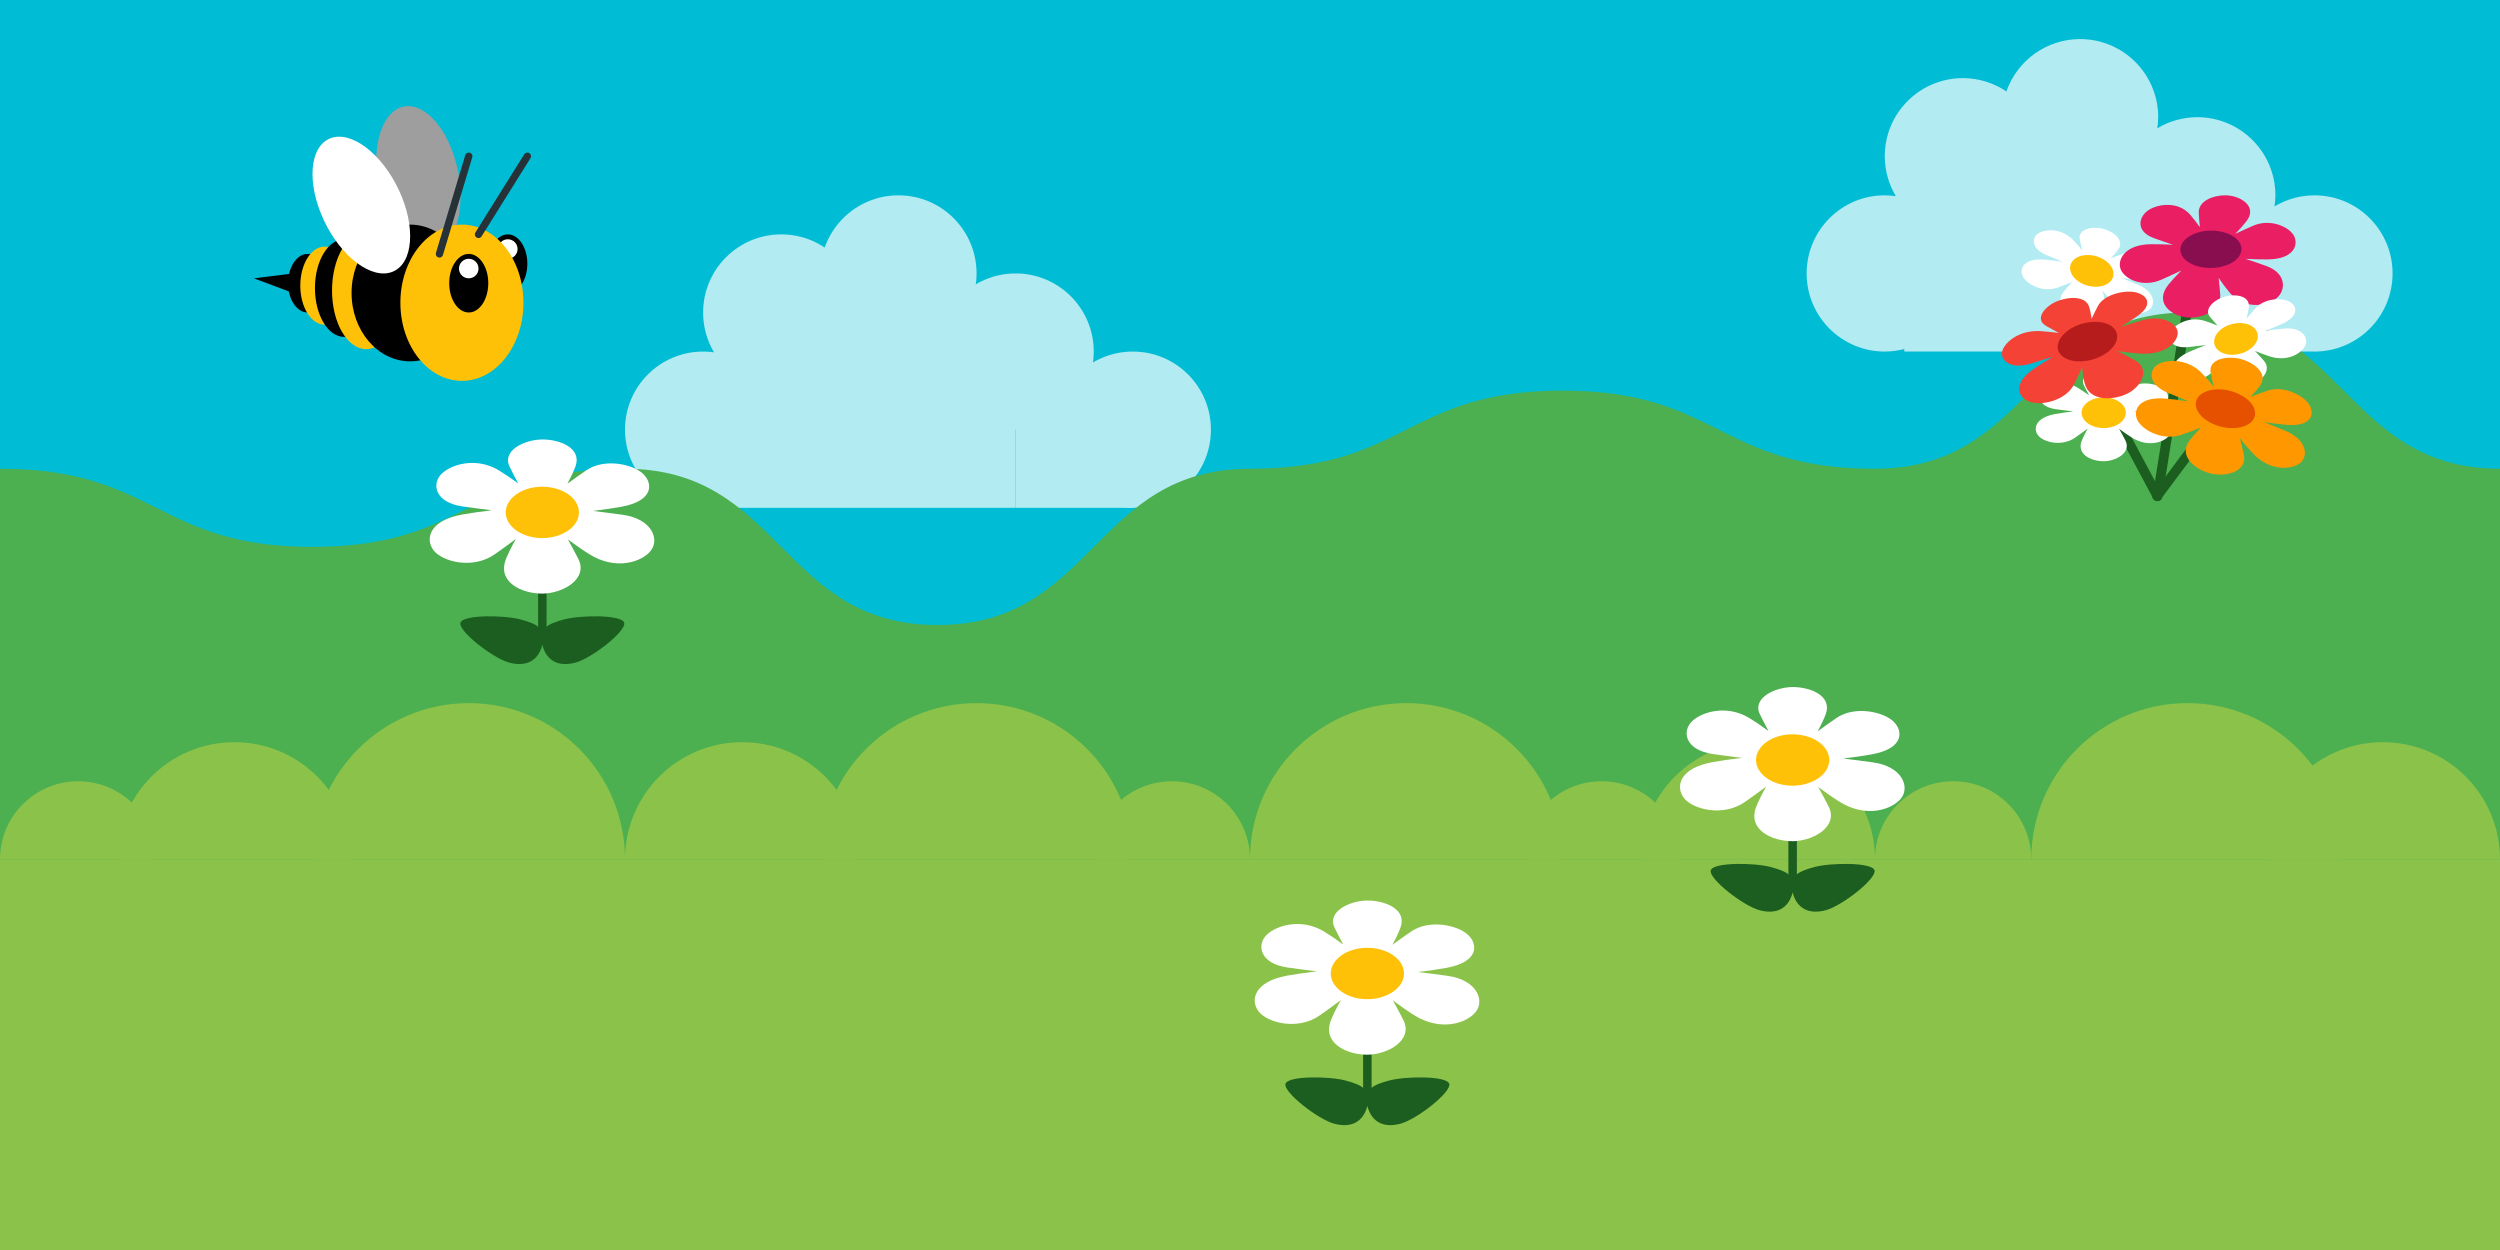
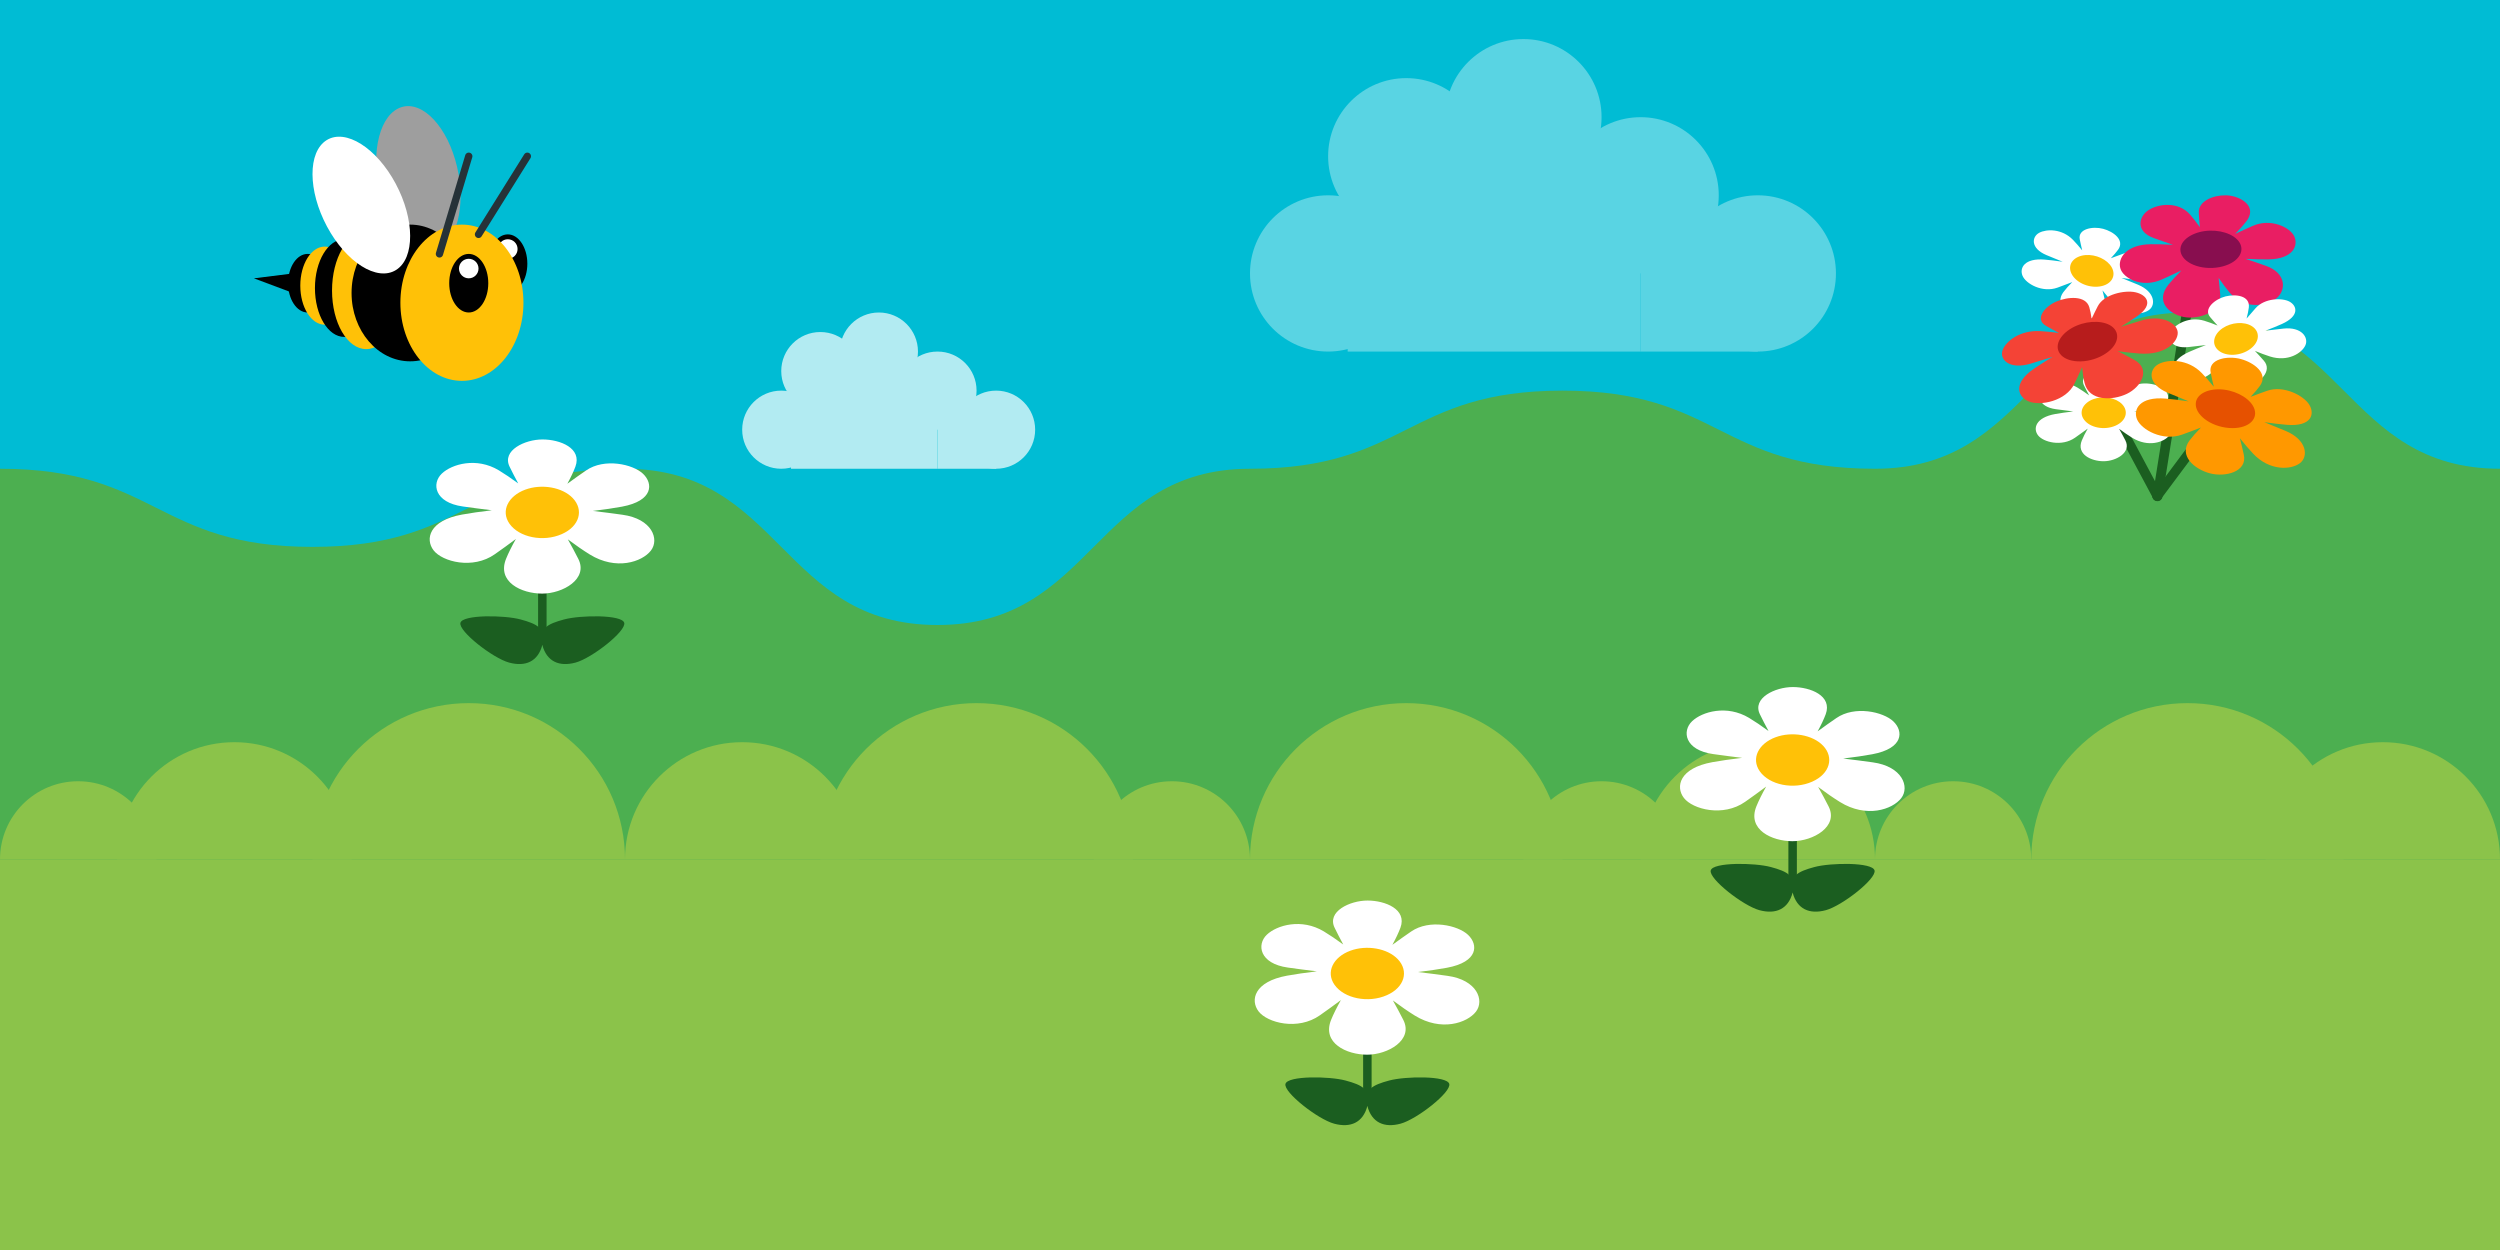
<svg xmlns="http://www.w3.org/2000/svg" version="1.1" id="svg2" viewBox="0 0 1024 512" height="512" width="1024">
  <defs id="defs4">
    </defs>
  <g id="layer3" transform="translate(0,256)" style="display:inline">
    <rect style="display:none;opacity:1;fill:#2196f3;fill-opacity:1;stroke:none;stroke-width:4;stroke-linecap:round;stroke-linejoin:round;stroke-miterlimit:4;stroke-dasharray:none;stroke-opacity:1" id="rect5924" width="1024" height="512" x="0" y="0" transform="translate(0,-256)" />
    <rect style="opacity:1;fill:#00bcd4;fill-opacity:1;stroke:none;stroke-width:4;stroke-linecap:round;stroke-linejoin:round;stroke-miterlimit:4;stroke-dasharray:none;stroke-opacity:1" id="rect4930" width="1024" height="512" x="0" y="-256" />
    <rect style="opacity:1;fill:#4caf50;fill-opacity:1;stroke:none;stroke-width:4;stroke-linecap:round;stroke-linejoin:round;stroke-miterlimit:4;stroke-dasharray:none;stroke-opacity:1" id="rect4932" width="1024" height="256" x="0" y="0" />
    <rect style="opacity:1;fill:#8bc34a;fill-opacity:1;stroke:none;stroke-width:4;stroke-linecap:round;stroke-linejoin:round;stroke-miterlimit:4;stroke-dasharray:none;stroke-opacity:1" id="rect4934" width="1024" height="160" x="0" y="96" />
  </g>
  <g id="layer1" transform="translate(0,-540.3622)" style="display:inline;opacity:1">
    <circle cy="1000.783" cx="134.486" id="circle6279" style="display:inline;opacity:1;fill:#ff9800;fill-opacity:1;stroke:none;stroke-width:4;stroke-linecap:round;stroke-linejoin:round;stroke-miterlimit:4;stroke-dasharray:none;stroke-opacity:1" r="0" />
-     <circle style="opacity:1;fill:#b2ebf2;fill-opacity:1;stroke:none;stroke-width:4;stroke-linecap:round;stroke-linejoin:round;stroke-miterlimit:4;stroke-dasharray:none;stroke-opacity:1" id="path5005" cx="288" cy="716.362" r="32" />
-     <circle r="32" cy="668.362" cx="320" id="circle5009" style="opacity:1;fill:#b2ebf2;fill-opacity:1;stroke:none;stroke-width:4;stroke-linecap:round;stroke-linejoin:round;stroke-miterlimit:4;stroke-dasharray:none;stroke-opacity:1" />
-     <circle style="opacity:1;fill:#b2ebf2;fill-opacity:1;stroke:none;stroke-width:4;stroke-linecap:round;stroke-linejoin:round;stroke-miterlimit:4;stroke-dasharray:none;stroke-opacity:1" id="circle5011" cx="368" cy="652.362" r="32" />
-     <circle r="32" cy="684.362" cx="416" id="circle5013" style="opacity:1;fill:#b2ebf2;fill-opacity:1;stroke:none;stroke-width:4;stroke-linecap:round;stroke-linejoin:round;stroke-miterlimit:4;stroke-dasharray:none;stroke-opacity:1" />
-     <circle style="opacity:1;fill:#b2ebf2;fill-opacity:1;stroke:none;stroke-width:4;stroke-linecap:round;stroke-linejoin:round;stroke-miterlimit:4;stroke-dasharray:none;stroke-opacity:1" id="circle5015" cx="464" cy="716.362" r="32" />
-     <rect style="opacity:1;fill:#b2ebf2;fill-opacity:1;stroke:none;stroke-width:4;stroke-linecap:round;stroke-linejoin:round;stroke-miterlimit:4;stroke-dasharray:none;stroke-opacity:1" id="rect5017" width="120" height="80" x="296" y="668.362" />
-     <rect style="opacity:1;fill:#b2ebf2;fill-opacity:1;stroke:none;stroke-width:4;stroke-linecap:round;stroke-linejoin:round;stroke-miterlimit:4;stroke-dasharray:none;stroke-opacity:1" id="rect5019" width="48" height="48" x="416" y="700.362" />
-     <path style="opacity:1;fill:#b2ebf2;fill-opacity:1;stroke:none;stroke-width:4;stroke-linecap:round;stroke-linejoin:round;stroke-miterlimit:4;stroke-dasharray:none;stroke-opacity:1" d="M 852,556.362 A 32,32 0 0 0 821.83,577.806 32,32 0 0 0 804,572.362 a 32,32 0 0 0 -32,32 32,32 0 0 0 4.541,16.363 32,32 0 0 0 -4.541,-0.363 32,32 0 0 0 -32,32 32,32 0 0 0 32,32 32,32 0 0 0 8,-1.041 l 0,1.041 120,0 48,0 a 32,32 0 0 0 32,-32 32,32 0 0 0 -32,-32 32,32 0 0 0 -16.363,4.541 32,32 0 0 0 0.363,-4.541 32,32 0 0 0 -32,-32 32,32 0 0 0 -16.363,4.541 32,32 0 0 0 0.363,-4.541 32,32 0 0 0 -32,-32 z" id="circle5032" />
+     <g style="display:inline;opacity:1" id="g5021" transform="matrix(0.5,0,0,0.5,176,398.1811)">
+       <circle r="32" cy="636.362" cx="288" id="path5005" style="opacity:1;fill:#b2ebf2;fill-opacity:1;stroke:none;stroke-width:4;stroke-linecap:round;stroke-linejoin:round;stroke-miterlimit:4;stroke-dasharray:none;stroke-opacity:1" />
+       <circle style="opacity:1;fill:#b2ebf2;fill-opacity:1;stroke:none;stroke-width:4;stroke-linecap:round;stroke-linejoin:round;stroke-miterlimit:4;stroke-dasharray:none;stroke-opacity:1" id="circle5009" cx="320" cy="588.362" r="32" />
+       <circle r="32" cy="572.362" cx="368" id="circle5011" style="opacity:1;fill:#b2ebf2;fill-opacity:1;stroke:none;stroke-width:4;stroke-linecap:round;stroke-linejoin:round;stroke-miterlimit:4;stroke-dasharray:none;stroke-opacity:1" />
+       <circle style="opacity:1;fill:#b2ebf2;fill-opacity:1;stroke:none;stroke-width:4;stroke-linecap:round;stroke-linejoin:round;stroke-miterlimit:4;stroke-dasharray:none;stroke-opacity:1" id="circle5013" cx="416" cy="604.362" r="32" />
+       <circle r="32" cy="636.362" cx="464" id="circle5015" style="opacity:1;fill:#b2ebf2;fill-opacity:1;stroke:none;stroke-width:4;stroke-linecap:round;stroke-linejoin:round;stroke-miterlimit:4;stroke-dasharray:none;stroke-opacity:1" />
+       <rect y="588.362" x="296" height="80" width="120" id="rect5017" style="opacity:1;fill:#b2ebf2;fill-opacity:1;stroke:none;stroke-width:4;stroke-linecap:round;stroke-linejoin:round;stroke-miterlimit:4;stroke-dasharray:none;stroke-opacity:1" />
+       <rect y="620.362" x="416" height="48" width="48" id="rect5019" style="opacity:1;fill:#b2ebf2;fill-opacity:1;stroke:none;stroke-width:4;stroke-linecap:round;stroke-linejoin:round;stroke-miterlimit:4;stroke-dasharray:none;stroke-opacity:1" />
+     </g>
+     <g style="display:inline;opacity:0.5" id="g5021-9" transform="translate(256,16.00001)">
+       <circle r="32" cy="636.362" cx="288" id="path5005-1" style="opacity:1;fill:#b2ebf2;fill-opacity:1;stroke:none;stroke-width:4;stroke-linecap:round;stroke-linejoin:round;stroke-miterlimit:4;stroke-dasharray:none;stroke-opacity:1" />
+       <circle style="opacity:1;fill:#b2ebf2;fill-opacity:1;stroke:none;stroke-width:4;stroke-linecap:round;stroke-linejoin:round;stroke-miterlimit:4;stroke-dasharray:none;stroke-opacity:1" id="circle5009-2" cx="320" cy="588.362" r="32" />
+       <circle r="32" cy="572.362" cx="368" id="circle5011-7" style="opacity:1;fill:#b2ebf2;fill-opacity:1;stroke:none;stroke-width:4;stroke-linecap:round;stroke-linejoin:round;stroke-miterlimit:4;stroke-dasharray:none;stroke-opacity:1" />
+       <circle style="opacity:1;fill:#b2ebf2;fill-opacity:1;stroke:none;stroke-width:4;stroke-linecap:round;stroke-linejoin:round;stroke-miterlimit:4;stroke-dasharray:none;stroke-opacity:1" id="circle5013-0" cx="416" cy="604.362" r="32" />
+       <circle r="32" cy="636.362" cx="464" id="circle5015-9" style="opacity:1;fill:#b2ebf2;fill-opacity:1;stroke:none;stroke-width:4;stroke-linecap:round;stroke-linejoin:round;stroke-miterlimit:4;stroke-dasharray:none;stroke-opacity:1" />
+       <rect y="588.362" x="296" height="80" width="120" id="rect5017-3" style="opacity:1;fill:#b2ebf2;fill-opacity:1;stroke:none;stroke-width:4;stroke-linecap:round;stroke-linejoin:round;stroke-miterlimit:4;stroke-dasharray:none;stroke-opacity:1" />
+       <rect y="620.362" x="416" height="48" width="48" id="rect5019-6" style="opacity:1;fill:#b2ebf2;fill-opacity:1;stroke:none;stroke-width:4;stroke-linecap:round;stroke-linejoin:round;stroke-miterlimit:4;stroke-dasharray:none;stroke-opacity:1" />
+     </g>
  </g>
  <g id="layer2" transform="translate(0,256)" style="display:inline">
    <path style="opacity:1;fill:#4caf50;fill-opacity:1;stroke:none;stroke-width:4;stroke-linecap:round;stroke-linejoin:round;stroke-miterlimit:4;stroke-dasharray:none;stroke-opacity:1" d="m 0,32 256,0 0,-96 c -64,0 -64,32 -128,32 C 64,-32 64,-64 0,-64 Z" id="rect4169" />
    <path id="path4181" d="m 256,32 256,0 0,-96 C 448,-64 448,0 384,0 320,0 320,-64 256,-64 Z" style="opacity:1;fill:#4caf50;fill-opacity:1;stroke:none;stroke-width:4;stroke-linecap:round;stroke-linejoin:round;stroke-miterlimit:4;stroke-dasharray:none;stroke-opacity:1" />
    <path style="opacity:1;fill:#4caf50;fill-opacity:1;stroke:none;stroke-width:4;stroke-linecap:round;stroke-linejoin:round;stroke-miterlimit:4;stroke-dasharray:none;stroke-opacity:1" d="m 768,32 -256,0 0,-96 c 64,0 64,-32 128,-32 64,0 64,32 128,32 z" id="path4183" />
    <path id="path4187" d="m 1024,32 -256,0 0,-96 c 64,0 64,-64 128,-64 64,0 64,64 128,64 z" style="opacity:1;fill:#4caf50;fill-opacity:1;stroke:none;stroke-width:4;stroke-linecap:round;stroke-linejoin:round;stroke-miterlimit:4;stroke-dasharray:none;stroke-opacity:1" />
  </g>
  <g id="layer4" transform="translate(0,256)" style="display:inline">
    <g id="g4991">
      <path style="opacity:1;fill:#8bc34a;fill-opacity:1;stroke:none;stroke-width:4;stroke-linecap:round;stroke-linejoin:round;stroke-miterlimit:4;stroke-dasharray:none;stroke-opacity:1" id="path4938" d="M 128,96 A 64,64 0 0 1 192,32 64,64 0 0 1 256,96 l -64,0 z" />
      <path style="opacity:1;fill:#8bc34a;fill-opacity:1;stroke:none;stroke-width:4;stroke-linecap:round;stroke-linejoin:round;stroke-miterlimit:4;stroke-dasharray:none;stroke-opacity:1" id="path4942" d="M 0,96 A 32,32 0 0 1 32,64 32,32 0 0 1 64,96 l -32,0 z" />
      <path d="M 48,96 A 48,48 0 0 1 96,48 48,48 0 0 1 144,96 l -48,0 z" id="path4954" style="opacity:1;fill:#8bc34a;fill-opacity:1;stroke:none;stroke-width:4;stroke-linecap:round;stroke-linejoin:round;stroke-miterlimit:4;stroke-dasharray:none;stroke-opacity:1" />
      <path style="opacity:1;fill:#8bc34a;fill-opacity:1;stroke:none;stroke-width:4;stroke-linecap:round;stroke-linejoin:round;stroke-miterlimit:4;stroke-dasharray:none;stroke-opacity:1" id="path4971" d="M 256,96 A 48,48 0 0 1 304,48 48,48 0 0 1 352,96 l -48,0 z" />
      <path d="M 336,96 A 64,64 0 0 1 400,32 64,64 0 0 1 464,96 l -64,0 z" id="path4975" style="opacity:1;fill:#8bc34a;fill-opacity:1;stroke:none;stroke-width:4;stroke-linecap:round;stroke-linejoin:round;stroke-miterlimit:4;stroke-dasharray:none;stroke-opacity:1" />
      <path d="M 448,96 A 32,32 0 0 1 480,64 32,32 0 0 1 512,96 l -32,0 z" id="path4977" style="opacity:1;fill:#8bc34a;fill-opacity:1;stroke:none;stroke-width:4;stroke-linecap:round;stroke-linejoin:round;stroke-miterlimit:4;stroke-dasharray:none;stroke-opacity:1" />
      <path style="opacity:1;fill:#8bc34a;fill-opacity:1;stroke:none;stroke-width:4;stroke-linecap:round;stroke-linejoin:round;stroke-miterlimit:4;stroke-dasharray:none;stroke-opacity:1" id="path4979" d="M 512,96 A 64,64 0 0 1 576,32 64,64 0 0 1 640,96 l -64,0 z" />
      <path style="opacity:1;fill:#8bc34a;fill-opacity:1;stroke:none;stroke-width:4;stroke-linecap:round;stroke-linejoin:round;stroke-miterlimit:4;stroke-dasharray:none;stroke-opacity:1" id="path4981" d="M 624,96 A 32,32 0 0 1 656,64 32,32 0 0 1 688,96 l -32,0 z" />
      <path d="M 672,96 A 48,48 0 0 1 720,48 48,48 0 0 1 768,96 l -48,0 z" id="path4983" style="opacity:1;fill:#8bc34a;fill-opacity:1;stroke:none;stroke-width:4;stroke-linecap:round;stroke-linejoin:round;stroke-miterlimit:4;stroke-dasharray:none;stroke-opacity:1" />
      <path style="opacity:1;fill:#8bc34a;fill-opacity:1;stroke:none;stroke-width:4;stroke-linecap:round;stroke-linejoin:round;stroke-miterlimit:4;stroke-dasharray:none;stroke-opacity:1" id="path4985" d="M 832,96 A 64,64 0 0 1 896,32 64,64 0 0 1 960,96 l -64,0 z" />
      <path d="M 768,96 A 32,32 0 0 1 800,64 32,32 0 0 1 832,96 l -32,0 z" id="path4987" style="opacity:1;fill:#8bc34a;fill-opacity:1;stroke:none;stroke-width:4;stroke-linecap:round;stroke-linejoin:round;stroke-miterlimit:4;stroke-dasharray:none;stroke-opacity:1" />
      <path d="M 928,96 A 48,48 0 0 1 976,48 a 48,48 0 0 1 48,48 l -48,0 z" id="path4989" style="opacity:1;fill:#8bc34a;fill-opacity:1;stroke:none;stroke-width:4;stroke-linecap:round;stroke-linejoin:round;stroke-miterlimit:4;stroke-dasharray:none;stroke-opacity:1" />
    </g>
  </g>
  <g id="layer5">
    <g id="g10596">
      <g id="g10603">
        <rect y="218.584" x="220.402" height="45.599" width="3.473" id="rect4213" style="opacity:1;fill:#1b5e20;fill-opacity:1;stroke:none;stroke-width:4;stroke-linecap:round;stroke-linejoin:round;stroke-miterlimit:4;stroke-dasharray:none;stroke-opacity:1" />
        <path style="opacity:1;fill:#ffffff;fill-opacity:1;stroke:none;stroke-width:2;stroke-linecap:round;stroke-linejoin:round;stroke-miterlimit:4;stroke-dasharray:none;stroke-opacity:1" d="m 222.2,180 c -7.229,0 -16.734,4.51 -13.471,11.155 1.011,2.058 2.219,4.464 3.529,6.85 -2.796,-2.06 -5.667,-3.993 -7.948,-5.365 -9.123,-5.488 -19.232,-2.574 -23.354,1.356 -4.207,4.009 -3.079,11.824 8.641,13.459 3.568,0.498 7.718,1.058 11.854,1.546 -4.487,0.524 -8.887,1.165 -12.186,1.765 -13.528,2.459 -15.196,10.073 -11.672,14.652 3.601,4.68 16.072,7.943 25.083,1.593 2.678,-1.887 5.727,-4.063 8.628,-6.241 -1.643,2.89 -3.091,5.818 -4.013,8.094 -3.858,9.516 6.342,14.275 14.776,14.275 8.434,9e-5 19.038,-5.987 14.781,-14.275 -1.258,-2.449 -2.724,-5.243 -4.258,-7.946 3.102,2.33 6.342,4.561 8.947,6.174 10.81,6.692 21.485,3.089 25.088,-1.593 3.525,-4.581 0.509,-12.982 -11.672,-14.658 -3.672,-0.505 -7.916,-1.072 -12.117,-1.562 4.427,-0.523 8.73,-1.16 11.918,-1.752 12.877,-2.392 12.848,-9.451 8.64,-13.462 -4.124,-3.931 -15.799,-6.575 -23.355,-1.356 -2.33,1.609 -5.033,3.499 -7.648,5.429 1.398,-2.552 2.578,-5.071 3.289,-6.982 C 238.499,183.566 229.429,180 222.2,180 c 0,0 0,0 0,0 m -0.068,29.131 c 0.004,2.6e-4 0.008,0 0.012,0 0.002,0 0.004,0.009 0.006,0.01 -0.002,0 -0.004,0 -0.006,0.009 -0.004,-1.8e-4 -0.008,0 -0.012,0 -0.002,0 -0.004,-0.009 -0.006,-0.01 0.002,0 0.004,0 0.006,-0.009 0,0 0,0 0,0" id="path6219" />
        <path id="ellipse5337" d="m 230.148,218.756 c -7.654,3.391 -17.548,1.36 -21.477,-4.264 -3.64,-5.209 -0.526,-11.336 6.458,-13.925 6.711,-2.488 15.212,-1.023 19.479,3.455 4.58,4.807 2.854,11.494 -4.46,14.734 0,0 0,0 0,0" style="opacity:1;fill:#ffc107;fill-opacity:1;stroke:none;stroke-width:2;stroke-linecap:round;stroke-linejoin:round;stroke-miterlimit:4;stroke-dasharray:none;stroke-opacity:1" />
        <path id="path5371" d="m 255.686,255.105 c 0.899,3.388 -13.238,14.477 -19.948,16.292 -6.709,1.816 -11.802,-0.438 -13.6,-7.214 -1.798,-6.776 2.202,-8.642 8.911,-10.458 6.709,-1.816 23.737,-2.009 24.636,1.379 z" style="opacity:1;fill:#1b5e20;fill-opacity:1;stroke:none;stroke-width:4;stroke-linecap:round;stroke-linejoin:round;stroke-miterlimit:4;stroke-dasharray:none;stroke-opacity:1" />
        <path style="opacity:1;fill:#1b5e20;fill-opacity:1;stroke:none;stroke-width:4;stroke-linecap:round;stroke-linejoin:round;stroke-miterlimit:4;stroke-dasharray:none;stroke-opacity:1" d="m 188.591,255.105 c -0.899,3.388 13.238,14.477 19.948,16.292 6.709,1.816 11.802,-0.438 13.6,-7.214 1.798,-6.776 -2.202,-8.642 -8.911,-10.458 -6.709,-1.816 -23.737,-2.009 -24.636,1.379 z" id="path5373" />
      </g>
      <g id="g10610" transform="translate(337.9336,188.8624)">
        <rect style="opacity:1;fill:#1b5e20;fill-opacity:1;stroke:none;stroke-width:4;stroke-linecap:round;stroke-linejoin:round;stroke-miterlimit:4;stroke-dasharray:none;stroke-opacity:1" id="rect10612" width="3.473" height="45.599" x="220.402" y="218.584" />
        <path id="path10614" d="m 222.2,180 c -7.229,0 -16.734,4.51 -13.471,11.155 1.011,2.058 2.219,4.464 3.529,6.85 -2.796,-2.06 -5.667,-3.993 -7.948,-5.365 -9.123,-5.488 -19.232,-2.574 -23.354,1.356 -4.207,4.009 -3.079,11.824 8.641,13.459 3.568,0.498 7.718,1.058 11.854,1.546 -4.487,0.524 -8.887,1.165 -12.186,1.765 -13.528,2.459 -15.196,10.073 -11.672,14.652 3.601,4.68 16.072,7.943 25.083,1.593 2.678,-1.887 5.727,-4.063 8.628,-6.241 -1.643,2.89 -3.091,5.818 -4.013,8.094 -3.858,9.516 6.342,14.275 14.776,14.275 8.434,9e-5 19.038,-5.987 14.781,-14.275 -1.258,-2.449 -2.724,-5.243 -4.258,-7.946 3.102,2.33 6.342,4.561 8.947,6.174 10.81,6.692 21.485,3.089 25.088,-1.593 3.525,-4.581 0.509,-12.982 -11.672,-14.658 -3.672,-0.505 -7.916,-1.072 -12.117,-1.562 4.427,-0.523 8.73,-1.16 11.918,-1.752 12.877,-2.392 12.848,-9.451 8.64,-13.462 -4.124,-3.931 -15.799,-6.575 -23.355,-1.356 -2.33,1.609 -5.033,3.499 -7.648,5.429 1.398,-2.552 2.578,-5.071 3.289,-6.982 C 238.499,183.566 229.429,180 222.2,180 c 0,0 0,0 0,0 m -0.068,29.131 c 0.004,2.6e-4 0.008,0 0.012,0 0.002,0 0.004,0.009 0.006,0.01 -0.002,0 -0.004,0 -0.006,0.009 -0.004,-1.8e-4 -0.008,0 -0.012,0 -0.002,0 -0.004,-0.009 -0.006,-0.01 0.002,0 0.004,0 0.006,-0.009 0,0 0,0 0,0" style="opacity:1;fill:#ffffff;fill-opacity:1;stroke:none;stroke-width:2;stroke-linecap:round;stroke-linejoin:round;stroke-miterlimit:4;stroke-dasharray:none;stroke-opacity:1" />
        <path style="opacity:1;fill:#ffc107;fill-opacity:1;stroke:none;stroke-width:2;stroke-linecap:round;stroke-linejoin:round;stroke-miterlimit:4;stroke-dasharray:none;stroke-opacity:1" d="m 230.148,218.756 c -7.654,3.391 -17.548,1.36 -21.477,-4.264 -3.64,-5.209 -0.526,-11.336 6.458,-13.925 6.711,-2.488 15.212,-1.023 19.479,3.455 4.58,4.807 2.854,11.494 -4.46,14.734 0,0 0,0 0,0" id="path10616" />
        <path style="opacity:1;fill:#1b5e20;fill-opacity:1;stroke:none;stroke-width:4;stroke-linecap:round;stroke-linejoin:round;stroke-miterlimit:4;stroke-dasharray:none;stroke-opacity:1" d="m 255.686,255.105 c 0.899,3.388 -13.238,14.477 -19.948,16.292 -6.709,1.816 -11.802,-0.438 -13.6,-7.214 -1.798,-6.776 2.202,-8.642 8.911,-10.458 6.709,-1.816 23.737,-2.009 24.636,1.379 z" id="path10618" />
        <path id="path10620" d="m 188.591,255.105 c -0.899,3.388 13.238,14.477 19.948,16.292 6.709,1.816 11.802,-0.438 13.6,-7.214 1.798,-6.776 -2.202,-8.642 -8.911,-10.458 -6.709,-1.816 -23.737,-2.009 -24.636,1.379 z" style="opacity:1;fill:#1b5e20;fill-opacity:1;stroke:none;stroke-width:4;stroke-linecap:round;stroke-linejoin:round;stroke-miterlimit:4;stroke-dasharray:none;stroke-opacity:1" />
      </g>
      <g transform="translate(512.1252,101.4159)" id="g10622">
        <rect y="218.584" x="220.402" height="45.599" width="3.473" id="rect10624" style="opacity:1;fill:#1b5e20;fill-opacity:1;stroke:none;stroke-width:4;stroke-linecap:round;stroke-linejoin:round;stroke-miterlimit:4;stroke-dasharray:none;stroke-opacity:1" />
        <path style="opacity:1;fill:#ffffff;fill-opacity:1;stroke:none;stroke-width:2;stroke-linecap:round;stroke-linejoin:round;stroke-miterlimit:4;stroke-dasharray:none;stroke-opacity:1" d="m 222.2,180 c -7.229,0 -16.734,4.51 -13.471,11.155 1.011,2.058 2.219,4.464 3.529,6.85 -2.796,-2.06 -5.667,-3.993 -7.948,-5.365 -9.123,-5.488 -19.232,-2.574 -23.354,1.356 -4.207,4.009 -3.079,11.824 8.641,13.459 3.568,0.498 7.718,1.058 11.854,1.546 -4.487,0.524 -8.887,1.165 -12.186,1.765 -13.528,2.459 -15.196,10.073 -11.672,14.652 3.601,4.68 16.072,7.943 25.083,1.593 2.678,-1.887 5.727,-4.063 8.628,-6.241 -1.643,2.89 -3.091,5.818 -4.013,8.094 -3.858,9.516 6.342,14.275 14.776,14.275 8.434,9e-5 19.038,-5.987 14.781,-14.275 -1.258,-2.449 -2.724,-5.243 -4.258,-7.946 3.102,2.33 6.342,4.561 8.947,6.174 10.81,6.692 21.485,3.089 25.088,-1.593 3.525,-4.581 0.509,-12.982 -11.672,-14.658 -3.672,-0.505 -7.916,-1.072 -12.117,-1.562 4.427,-0.523 8.73,-1.16 11.918,-1.752 12.877,-2.392 12.848,-9.451 8.64,-13.462 -4.124,-3.931 -15.799,-6.575 -23.355,-1.356 -2.33,1.609 -5.033,3.499 -7.648,5.429 1.398,-2.552 2.578,-5.071 3.289,-6.982 C 238.499,183.566 229.429,180 222.2,180 c 0,0 0,0 0,0 m -0.068,29.131 c 0.004,2.6e-4 0.008,0 0.012,0 0.002,0 0.004,0.009 0.006,0.01 -0.002,0 -0.004,0 -0.006,0.009 -0.004,-1.8e-4 -0.008,0 -0.012,0 -0.002,0 -0.004,-0.009 -0.006,-0.01 0.002,0 0.004,0 0.006,-0.009 0,0 0,0 0,0" id="path10626" />
        <path id="path10628" d="m 230.148,218.756 c -7.654,3.391 -17.548,1.36 -21.477,-4.264 -3.64,-5.209 -0.526,-11.336 6.458,-13.925 6.711,-2.488 15.212,-1.023 19.479,3.455 4.58,4.807 2.854,11.494 -4.46,14.734 0,0 0,0 0,0" style="opacity:1;fill:#ffc107;fill-opacity:1;stroke:none;stroke-width:2;stroke-linecap:round;stroke-linejoin:round;stroke-miterlimit:4;stroke-dasharray:none;stroke-opacity:1" />
        <path id="path10630" d="m 255.686,255.105 c 0.899,3.388 -13.238,14.477 -19.948,16.292 -6.709,1.816 -11.802,-0.438 -13.6,-7.214 -1.798,-6.776 2.202,-8.642 8.911,-10.458 6.709,-1.816 23.737,-2.009 24.636,1.379 z" style="opacity:1;fill:#1b5e20;fill-opacity:1;stroke:none;stroke-width:4;stroke-linecap:round;stroke-linejoin:round;stroke-miterlimit:4;stroke-dasharray:none;stroke-opacity:1" />
        <path style="opacity:1;fill:#1b5e20;fill-opacity:1;stroke:none;stroke-width:4;stroke-linecap:round;stroke-linejoin:round;stroke-miterlimit:4;stroke-dasharray:none;stroke-opacity:1" d="m 188.591,255.105 c -0.899,3.388 13.238,14.477 19.948,16.292 6.709,1.816 11.802,-0.438 13.6,-7.214 1.798,-6.776 -2.202,-8.642 -8.911,-10.458 -6.709,-1.816 -23.737,-2.009 -24.636,1.379 z" id="path10632" />
      </g>
    </g>
    <g transform="translate(691.7272,-1045.077)" id="g5803">
      <path id="path5285" d="m 206,1160.362 -14,88" style="display:inline;fill:none;fill-rule:evenodd;stroke:#1b5e20;stroke-width:4;stroke-linecap:round;stroke-linejoin:round;stroke-miterlimit:4;stroke-dasharray:none;stroke-opacity:1" />
      <path id="path5381" d="m 159.815,1188.171 32.086,59.992" style="display:inline;fill:none;fill-rule:evenodd;stroke:#1b5e20;stroke-width:4;stroke-linecap:round;stroke-linejoin:round;stroke-miterlimit:4;stroke-dasharray:none;stroke-opacity:1" />
      <path style="display:inline;fill:none;fill-rule:evenodd;stroke:#1b5e20;stroke-width:4;stroke-linecap:round;stroke-linejoin:round;stroke-miterlimit:4;stroke-dasharray:none;stroke-opacity:1" d="m 219.283,1211.395 -27.459,36.854" id="path5379" />
      <g transform="matrix(0.8648852,-0.2317453,0.2317453,0.8648852,-271.3347,200.6228)" id="g5690">
        <path style="opacity:1;fill:#ffffff;fill-opacity:1;stroke:none;stroke-width:2;stroke-linecap:round;stroke-linejoin:round;stroke-miterlimit:4;stroke-dasharray:none;stroke-opacity:1" d="m 188.287,1201.648 c -4.706,-1.261 -11.672,-0.012 -10.695,4.84 0.303,1.503 0.673,3.264 1.114,5.03 -1.464,-1.815 -2.999,-3.562 -4.247,-4.844 -4.991,-5.128 -12.074,-5.013 -15.436,-3.2 -3.431,1.85 -4.047,7.084 3.3,10.182 2.237,0.943 4.841,2.028 7.449,3.064 -3.011,-0.445 -5.986,-0.799 -8.237,-0.988 -9.23,-0.775 -11.631,3.842 -10.129,7.408 1.536,3.645 9.09,7.923 16.053,5.402 2.069,-0.749 4.43,-1.62 6.694,-2.518 -1.569,1.576 -3.017,3.211 -4.01,4.517 -4.155,5.46 1.663,10.307 7.153,11.778 5.49,1.471 13.426,-0.538 12.087,-6.622 -0.396,-1.798 -0.868,-3.854 -1.4,-5.864 1.617,2.043 3.34,4.046 4.758,5.54 5.881,6.199 13.453,5.738 16.606,3.349 3.085,-2.338 2.573,-8.278 -5.067,-11.483 -2.303,-0.966 -4.968,-2.072 -7.618,-3.12 2.972,0.435 5.883,0.775 8.061,0.95 8.795,0.705 9.996,-3.851 7.949,-7.17 -2.006,-3.253 -9.149,-6.994 -14.969,-4.948 -1.794,0.631 -3.881,1.378 -5.916,2.165 1.351,-1.401 2.554,-2.819 3.347,-3.926 3.148,-4.399 -2.141,-8.28 -6.846,-9.54 0,0 0,0 0,0 m -5.075,18.764 c 0.003,8e-4 0.005,0 0.008,0 10e-4,4e-4 9.2e-4,0.01 0.002,0.01 -0.001,-3e-4 -0.003,-7e-4 -0.005,0 -0.003,-8e-4 -0.005,0 -0.008,0 -10e-4,-4e-4 -9.2e-4,-0.01 -0.002,-0.01 0.001,3e-4 0.003,7e-4 0.005,0 0,0 0,0 0,0" id="path5680" />
        <path id="path5682" d="m 186.767,1228.014 c -5.568,0.851 -11.658,-2.184 -13.244,-6.494 -1.47,-3.992 1.615,-7.398 6.609,-7.849 4.798,-0.433 10.079,1.994 12.083,5.624 2.151,3.897 -0.128,7.906 -5.448,8.719 0,0 0,0 0,0" style="opacity:1;fill:#ffc107;fill-opacity:1;stroke:none;stroke-width:2;stroke-linecap:round;stroke-linejoin:round;stroke-miterlimit:4;stroke-dasharray:none;stroke-opacity:1" />
      </g>
      <g transform="matrix(0.895395,0,0,0.895395,12.76672,121.4824)" id="g5694">
        <path id="path5658" d="m 175.294,1136.164 c -4.706,-1.261 -11.672,-0.012 -10.695,4.84 0.303,1.503 0.673,3.264 1.114,5.03 -1.464,-1.816 -2.999,-3.562 -4.247,-4.844 -4.991,-5.128 -12.074,-5.013 -15.436,-3.2 -3.431,1.85 -4.047,7.084 3.3,10.182 2.237,0.943 4.841,2.028 7.449,3.064 -3.011,-0.445 -5.986,-0.799 -8.237,-0.988 -9.23,-0.775 -11.631,3.842 -10.129,7.408 1.536,3.645 9.09,7.923 16.053,5.401 2.069,-0.749 4.43,-1.62 6.694,-2.518 -1.569,1.576 -3.017,3.211 -4.01,4.517 -4.155,5.46 1.663,10.307 7.153,11.778 5.49,1.471 13.426,-0.538 12.087,-6.622 -0.396,-1.798 -0.868,-3.854 -1.4,-5.864 1.617,2.043 3.34,4.046 4.758,5.54 5.881,6.199 13.453,5.738 16.606,3.349 3.085,-2.338 2.573,-8.279 -5.067,-11.483 -2.303,-0.966 -4.968,-2.072 -7.618,-3.12 2.972,0.435 5.883,0.775 8.061,0.95 8.795,0.705 9.996,-3.851 7.949,-7.17 -2.006,-3.253 -9.149,-6.994 -14.969,-4.948 -1.794,0.631 -3.881,1.378 -5.916,2.165 1.351,-1.401 2.554,-2.819 3.347,-3.926 3.148,-4.399 -2.141,-8.28 -6.846,-9.54 0,0 0,0 0,0 m -5.075,18.764 c 0.003,9e-4 0.005,0 0.008,0 0.001,4e-4 9.2e-4,0.01 0.002,0.01 -0.001,-4e-4 -0.003,-7e-4 -0.005,0 -0.003,-8e-4 -0.005,0 -0.008,0 -0.001,-4e-4 -9.2e-4,-0.01 -0.002,-0.01 0.001,4e-4 0.003,7e-4 0.005,0 0,0 0,0 0,0" style="opacity:1;fill:#ffffff;fill-opacity:1;stroke:none;stroke-width:2;stroke-linecap:round;stroke-linejoin:round;stroke-miterlimit:4;stroke-dasharray:none;stroke-opacity:1" />
        <path style="opacity:1;fill:#ffc107;fill-opacity:1;stroke:none;stroke-width:2;stroke-linecap:round;stroke-linejoin:round;stroke-miterlimit:4;stroke-dasharray:none;stroke-opacity:1" d="m 173.775,1162.53 c -5.568,0.851 -11.658,-2.184 -13.244,-6.494 -1.47,-3.992 1.615,-7.398 6.609,-7.849 4.798,-0.433 10.079,1.994 12.083,5.624 2.151,3.897 -0.128,7.906 -5.448,8.719 0,0 0,0 0,0" id="path5660" />
      </g>
      <g transform="translate(9.583378,-2.381601)" id="g5642">
        <path id="path5309" d="m 210.301,1127.46 c -5.042,-0.078 -11.28,2.334 -10.996,7.252 0.1,1.74 0.239,3.779 0.455,5.817 -1.375,-1.974 -2.842,-3.851 -4.052,-5.214 -4.818,-5.424 -12.803,-4.412 -16.858,-1.881 -4.123,2.574 -5.667,8.755 2.022,11.532 2.355,0.851 5.107,1.83 7.881,2.753 -3.325,-0.181 -6.613,-0.261 -9.105,-0.227 -10.151,0.139 -13.566,5.795 -12.492,9.797 1.1,4.102 8.809,8.34 17.046,4.64 2.459,-1.105 5.276,-2.386 7.993,-3.693 -2.039,2.036 -3.949,4.126 -5.288,5.776 -5.59,6.888 0.189,12.057 6.196,13.274 6.05,1.225 15.547,-1.96 14.99,-9.13 -0.165,-2.115 -0.375,-4.53 -0.662,-6.88 1.538,2.274 3.211,4.494 4.615,6.141 5.854,6.866 14.843,5.546 18.969,2.322 4.05,-3.164 4.402,-10.328 -4.13,-13.361 -2.555,-0.908 -5.503,-1.94 -8.433,-2.903 3.407,0.188 6.771,0.271 9.308,0.235 10.318,-0.144 12.489,-5.81 10.584,-9.589 -1.86,-3.691 -9.705,-7.326 -16.865,-4.162 -2.198,0.971 -4.748,2.115 -7.241,3.297 1.797,-1.835 3.426,-3.674 4.529,-5.095 4.387,-5.65 -1.148,-9.617 -6.395,-10.519 -0.654,-0.113 -1.351,-0.173 -2.071,-0.184 0,0 0,0 0,0 m -6.826,23.107 c 0.002,6e-4 0.004,0 0.007,0 6.4e-4,0 -7e-4,0 0,0.011 -0.002,0 -0.004,0 -0.007,0 -0.003,-9e-4 -0.008,0 -0.011,0 -4e-4,0 4e-4,0 0,0 0.003,0 0.008,0 0.011,0 0,0 0,0 0,0" style="opacity:1;fill:#e91e63;fill-opacity:1;stroke:none;stroke-width:2;stroke-linecap:round;stroke-linejoin:round;stroke-miterlimit:4;stroke-dasharray:none;stroke-opacity:1" />
        <path id="path5638" d="m 191.862,1150.582 c -0.758,-4.008 3.745,-7.601 9.785,-8.463 5.842,-0.833 12.054,1.05 14.29,4.566 2.56,4.025 -0.826,8.82 -8.197,10.199 -3.653,0.684 -7.534,0.324 -10.631,-0.97 -2.978,-1.245 -4.842,-3.193 -5.247,-5.332 0,0 0,0 0,0" style="opacity:1;fill:#880e4f;fill-opacity:1;stroke:none;stroke-width:2;stroke-linecap:round;stroke-linejoin:round;stroke-miterlimit:4;stroke-dasharray:none;stroke-opacity:1" />
      </g>
      <g transform="matrix(0.8995052,0,0,0.8995052,23.95701,118.4645)" id="g5698">
        <path style="opacity:1;fill:#ffffff;fill-opacity:1;stroke:none;stroke-width:2;stroke-linecap:round;stroke-linejoin:round;stroke-miterlimit:4;stroke-dasharray:none;stroke-opacity:1" d="m 217.777,1165.104 c -4.728,1.174 -10.22,5.638 -7.017,9.412 0.992,1.169 2.169,2.531 3.41,3.863 -2.16,-0.88 -4.348,-1.665 -6.061,-2.184 -6.849,-2.072 -12.992,1.457 -15.057,4.671 -2.107,3.28 -0.113,8.158 7.816,7.313 2.414,-0.257 5.218,-0.568 8.002,-0.924 -2.85,1.068 -5.625,2.198 -7.686,3.122 -8.452,3.789 -8.319,8.991 -5.278,11.385 3.108,2.446 11.789,2.534 16.661,-3.042 1.448,-1.657 3.092,-3.562 4.64,-5.443 -0.61,2.138 -1.086,4.27 -1.323,5.893 -0.993,6.789 6.444,8.214 11.96,6.845 5.516,-1.37 11.489,-6.969 7.372,-11.645 -1.217,-1.382 -2.625,-2.953 -4.063,-4.454 2.404,1.005 4.881,1.924 6.844,2.546 8.146,2.578 14.549,-1.489 16.152,-5.106 1.569,-3.539 -1.755,-8.49 -9.991,-7.597 -2.483,0.269 -5.35,0.591 -8.177,0.956 2.812,-1.058 5.523,-2.169 7.513,-3.07 8.037,-3.64 6.884,-8.207 3.486,-10.121 -3.329,-1.876 -11.391,-1.692 -15.494,2.915 -1.265,1.42 -2.729,3.084 -4.129,4.758 0.504,-1.88 0.871,-3.703 1.028,-5.056 0.625,-5.373 -5.88,-6.209 -10.608,-5.035 0,0 0,0 0,0 m 4.64,18.876 c 0.003,-5e-4 0.005,0 0.008,0 0.001,-3e-4 0.004,0.01 0.005,0.01 -10e-4,3e-4 -0.003,6e-4 -0.003,0.01 -0.003,5e-4 -0.005,0 -0.008,0 -0.001,4e-4 -0.004,-0.01 -0.005,-0.01 0.001,-3e-4 0.003,-6e-4 0.003,-0.01 0,0 0,0 0,0" id="path5674" />
        <path id="path5676" d="m 229.208,1188.911 c -4.461,3.439 -11.258,3.731 -14.733,0.727 -3.218,-2.782 -2.167,-7.256 1.985,-10.067 3.989,-2.701 9.785,-3.133 13.296,-0.926 3.769,2.369 3.715,6.98 -0.548,10.266 0,0 0,0 0,0" style="opacity:1;fill:#ffc107;fill-opacity:1;stroke:none;stroke-width:2;stroke-linecap:round;stroke-linejoin:round;stroke-miterlimit:4;stroke-dasharray:none;stroke-opacity:1" />
      </g>
      <g transform="matrix(0.9648958,-0.258543,0.258543,0.9648958,-300.5129,84.07654)" id="g5650">
        <path id="path5374" d="m 199.997,1189.305 c -0.508,-3.419 -5.217,-7.444 -13.059,-7.223 -2.719,0.077 -5.87,0.178 -8.978,0.325 2.953,-0.855 5.761,-1.766 7.79,-2.516 8.066,-2.982 5.782,-7.527 1.694,-9.638 -3.978,-2.054 -12.67,-2.543 -16.36,1.54 -1.158,1.281 -2.505,2.797 -3.793,4.343 0.258,-1.823 0.37,-3.583 0.326,-4.887 -0.172,-5.09 -7.39,-6.421 -12.411,-5.708 -5.071,0.719 -10.709,4.569 -6.689,8.557 1.259,1.249 2.76,2.715 4.338,4.164 -2.57,-1.069 -5.156,-2.04 -7.164,-2.703 -8.003,-2.642 -14.78,0.395 -16.967,3.516 -2.275,3.247 0.391,8.612 9.749,8.342 2.828,-0.081 6.099,-0.189 9.329,-0.345 -3.232,0.914 -6.394,1.909 -8.753,2.746 -9.844,3.491 -9.33,9.373 -5.407,12.369 4.055,3.096 14.782,3.861 19.995,-2.203 1.513,-1.76 3.211,-3.762 4.775,-5.722 -0.411,2.319 -0.666,4.67 -0.713,6.49 -0.201,7.801 9.151,10.045 15.627,8.832 6.395,-1.198 12.299,-7.186 6.462,-12.722 -1.699,-1.611 -3.645,-3.433 -5.6,-5.168 2.98,1.272 6.039,2.46 8.446,3.288 10.038,3.454 16.407,-0.495 17.312,-4.234 0.11,-0.456 0.128,-0.942 0.053,-1.442 0,0 0,0 0,0 m -36.895,-4.598 c -0.001,0 -0.004,0 -0.005,0.01 -0.003,3e-4 -0.006,-3e-4 -0.009,0 -0.002,0 -0.004,0 -0.007,-0.01 8.2e-4,-10e-4 0.002,0 0.002,0 0.004,-4e-4 0.008,-9e-4 0.011,-10e-4 0.002,0 0.004,0 0.007,0 0,0 0,0 0,0" style="opacity:1;fill:#f44336;fill-opacity:1;stroke:none;stroke-width:2;stroke-linecap:round;stroke-linejoin:round;stroke-miterlimit:4;stroke-dasharray:none;stroke-opacity:1" />
        <path style="opacity:1;fill:#b71c1c;fill-opacity:1;stroke:none;stroke-width:2;stroke-linecap:round;stroke-linejoin:round;stroke-miterlimit:4;stroke-dasharray:none;stroke-opacity:1" d="m 150.805,1185.718 c -0.758,-4.008 3.745,-7.601 9.785,-8.463 5.842,-0.833 12.054,1.05 14.29,4.566 2.56,4.025 -0.826,8.82 -8.197,10.199 -3.653,0.684 -7.534,0.324 -10.631,-0.97 -2.978,-1.245 -4.842,-3.193 -5.247,-5.332 0,0 0,0 0,0" id="ellipse5386" />
      </g>
      <g transform="matrix(0.9575516,0.2565752,-0.2565752,0.9575516,320.6689,1.887682)" id="g5646">
        <path style="opacity:1;fill:#ff9800;fill-opacity:1;stroke:none;stroke-width:2;stroke-linecap:round;stroke-linejoin:round;stroke-miterlimit:4;stroke-dasharray:none;stroke-opacity:1" d="m 218.578,1184.43 c -5.657,0 -13.096,3.495 -10.542,8.644 0.791,1.595 1.736,3.459 2.762,5.308 -2.188,-1.596 -4.435,-3.094 -6.22,-4.157 -7.139,-4.253 -15.051,-1.994 -18.277,1.05 -3.292,3.107 -2.41,9.163 6.762,10.43 2.792,0.386 6.04,0.82 9.277,1.198 -3.511,0.406 -6.955,0.903 -9.537,1.367 -10.587,1.905 -11.892,7.806 -9.135,11.354 2.818,3.627 12.578,6.155 19.63,1.234 2.096,-1.462 4.482,-3.149 6.752,-4.836 -1.286,2.239 -2.419,4.508 -3.141,6.272 -3.019,7.374 4.964,11.061 11.564,11.061 6.6,10e-5 14.899,-4.639 11.567,-11.061 -0.984,-1.898 -2.132,-4.063 -3.333,-6.157 2.428,1.806 4.963,3.535 7.002,4.785 8.46,5.186 16.815,2.393 19.634,-1.234 2.758,-3.55 0.398,-10.06 -9.135,-11.358 -2.874,-0.392 -6.195,-0.831 -9.483,-1.211 3.465,-0.406 6.832,-0.899 9.327,-1.357 10.077,-1.853 10.055,-7.324 6.762,-10.432 -3.227,-3.046 -12.365,-5.095 -18.278,-1.051 -1.823,1.247 -3.939,2.712 -5.985,4.207 1.094,-1.977 2.018,-3.929 2.574,-5.41 2.208,-5.88 -4.89,-8.644 -10.547,-8.644 0,0 0,0 0,0 m -0.051,22.573 c 0.002,10e-5 0.005,0 0.007,0 0.002,0 0.002,0.011 0.005,0.011 -0.002,0 -0.003,0 -0.005,0.011 -0.003,-10e-5 -0.006,0 -0.009,0 -0.002,0 -0.003,-0.011 -0.005,-0.011 0.002,0 0.005,-0.011 0.007,-0.011 0,0 0,0 0,0" id="path5325" />
        <path id="path5640" d="m 205.375,1206.916 c -0.758,-4.008 3.745,-7.601 9.785,-8.463 5.842,-0.833 12.054,1.05 14.29,4.566 2.56,4.025 -0.826,8.82 -8.197,10.199 -3.653,0.684 -7.534,0.324 -10.631,-0.97 -2.978,-1.245 -4.842,-3.193 -5.247,-5.332 0,0 0,0 0,0" style="opacity:1;fill:#e65100;fill-opacity:1;stroke:none;stroke-width:2;stroke-linecap:round;stroke-linejoin:round;stroke-miterlimit:4;stroke-dasharray:none;stroke-opacity:1" />
      </g>
    </g>
  </g>
  <g id="layer7">
    <g transform="translate(96,-884.3622)" id="g4890">
      <ellipse style="opacity:1;fill:#000000;fill-opacity:1;stroke:none;stroke-width:3;stroke-linecap:round;stroke-linejoin:round;stroke-miterlimit:4;stroke-dasharray:none;stroke-opacity:1" id="ellipse4835" cx="30" cy="1000.362" rx="8" ry="12" />
      <ellipse ry="16" rx="10" cy="1001.362" cx="37" id="ellipse4833" style="opacity:1;fill:#ffc107;fill-opacity:1;stroke:none;stroke-width:3;stroke-linecap:round;stroke-linejoin:round;stroke-miterlimit:4;stroke-dasharray:none;stroke-opacity:1" />
      <ellipse style="opacity:1;fill:#000000;fill-opacity:1;stroke:none;stroke-width:3;stroke-linecap:round;stroke-linejoin:round;stroke-miterlimit:4;stroke-dasharray:none;stroke-opacity:1" id="ellipse4831" cx="45" cy="1002.362" rx="12" ry="20" />
      <ellipse style="opacity:1;fill:#9e9e9e;fill-opacity:1;stroke:none;stroke-width:3;stroke-linecap:round;stroke-linejoin:round;stroke-miterlimit:4;stroke-dasharray:none;stroke-opacity:1" id="ellipse4884" cx="-144.425" cy="940.066" rx="16.58" ry="30.151" transform="matrix(0.9565855,-0.2914518,0.2271347,0.9738634,0,0)" />
      <ellipse ry="24" rx="14" cy="1003.362" cx="54" id="path4829" style="opacity:1;fill:#ffc107;fill-opacity:1;stroke:none;stroke-width:3;stroke-linecap:round;stroke-linejoin:round;stroke-miterlimit:4;stroke-dasharray:none;stroke-opacity:1" />
      <ellipse style="opacity:1;fill:#000000;fill-opacity:1;stroke:none;stroke-width:3;stroke-linecap:round;stroke-linejoin:round;stroke-miterlimit:4;stroke-dasharray:none;stroke-opacity:1" id="ellipse4837" cx="72" cy="1004.362" rx="24" ry="28" />
      <g transform="translate(0,8)" id="g4853">
        <ellipse ry="12" rx="8" cy="984.362" cx="112" id="ellipse4849" style="opacity:1;fill:#000000;fill-opacity:1;stroke:none;stroke-width:3;stroke-linecap:round;stroke-linejoin:round;stroke-miterlimit:4;stroke-dasharray:none;stroke-opacity:1" />
        <circle r="4" cy="978.362" cx="112" id="circle4851" style="opacity:1;fill:#ffffff;fill-opacity:1;stroke:none;stroke-width:3;stroke-linecap:round;stroke-linejoin:round;stroke-miterlimit:4;stroke-dasharray:none;stroke-opacity:1" />
      </g>
      <ellipse style="opacity:1;fill:#ffc107;fill-opacity:1;stroke:none;stroke-width:3;stroke-linecap:round;stroke-linejoin:round;stroke-miterlimit:4;stroke-dasharray:none;stroke-opacity:1" id="ellipse4841" cx="93.2" cy="1008.362" rx="25.2" ry="32" />
      <path id="path4843" d="m 24,996.362 -16,2 16,6 z" style="fill:#000000;fill-rule:evenodd;stroke:none;stroke-width:1px;stroke-linecap:butt;stroke-linejoin:miter;stroke-opacity:1" />
      <ellipse ry="12" rx="8" cy="1000.362" cx="96" id="path4845" style="opacity:1;fill:#000000;fill-opacity:1;stroke:none;stroke-width:3;stroke-linecap:round;stroke-linejoin:round;stroke-miterlimit:4;stroke-dasharray:none;stroke-opacity:1" />
      <circle r="4" cy="994.362" cx="96" id="path4847" style="opacity:1;fill:#ffffff;fill-opacity:1;stroke:none;stroke-width:3;stroke-linecap:round;stroke-linejoin:round;stroke-miterlimit:4;stroke-dasharray:none;stroke-opacity:1" />
      <ellipse transform="matrix(0.8485574,-0.5291034,0.4714496,0.881893,0,0)" ry="30.151" rx="16.58" cy="851.112" cx="-411.588" id="path4876" style="opacity:1;fill:#ffffff;fill-opacity:1;stroke:none;stroke-width:3;stroke-linecap:round;stroke-linejoin:round;stroke-miterlimit:4;stroke-dasharray:none;stroke-opacity:1" />
      <path id="path4886" d="m 84,988.362 12,-40" style="fill:none;fill-rule:evenodd;stroke:#263238;stroke-width:3;stroke-linecap:round;stroke-linejoin:round;stroke-miterlimit:4;stroke-dasharray:none;stroke-opacity:1" />
      <path id="path4888" d="m 100,980.362 20,-32" style="fill:none;fill-rule:evenodd;stroke:#263238;stroke-width:3;stroke-linecap:round;stroke-linejoin:round;stroke-miterlimit:4;stroke-dasharray:none;stroke-opacity:1" />
    </g>
  </g>
</svg>
